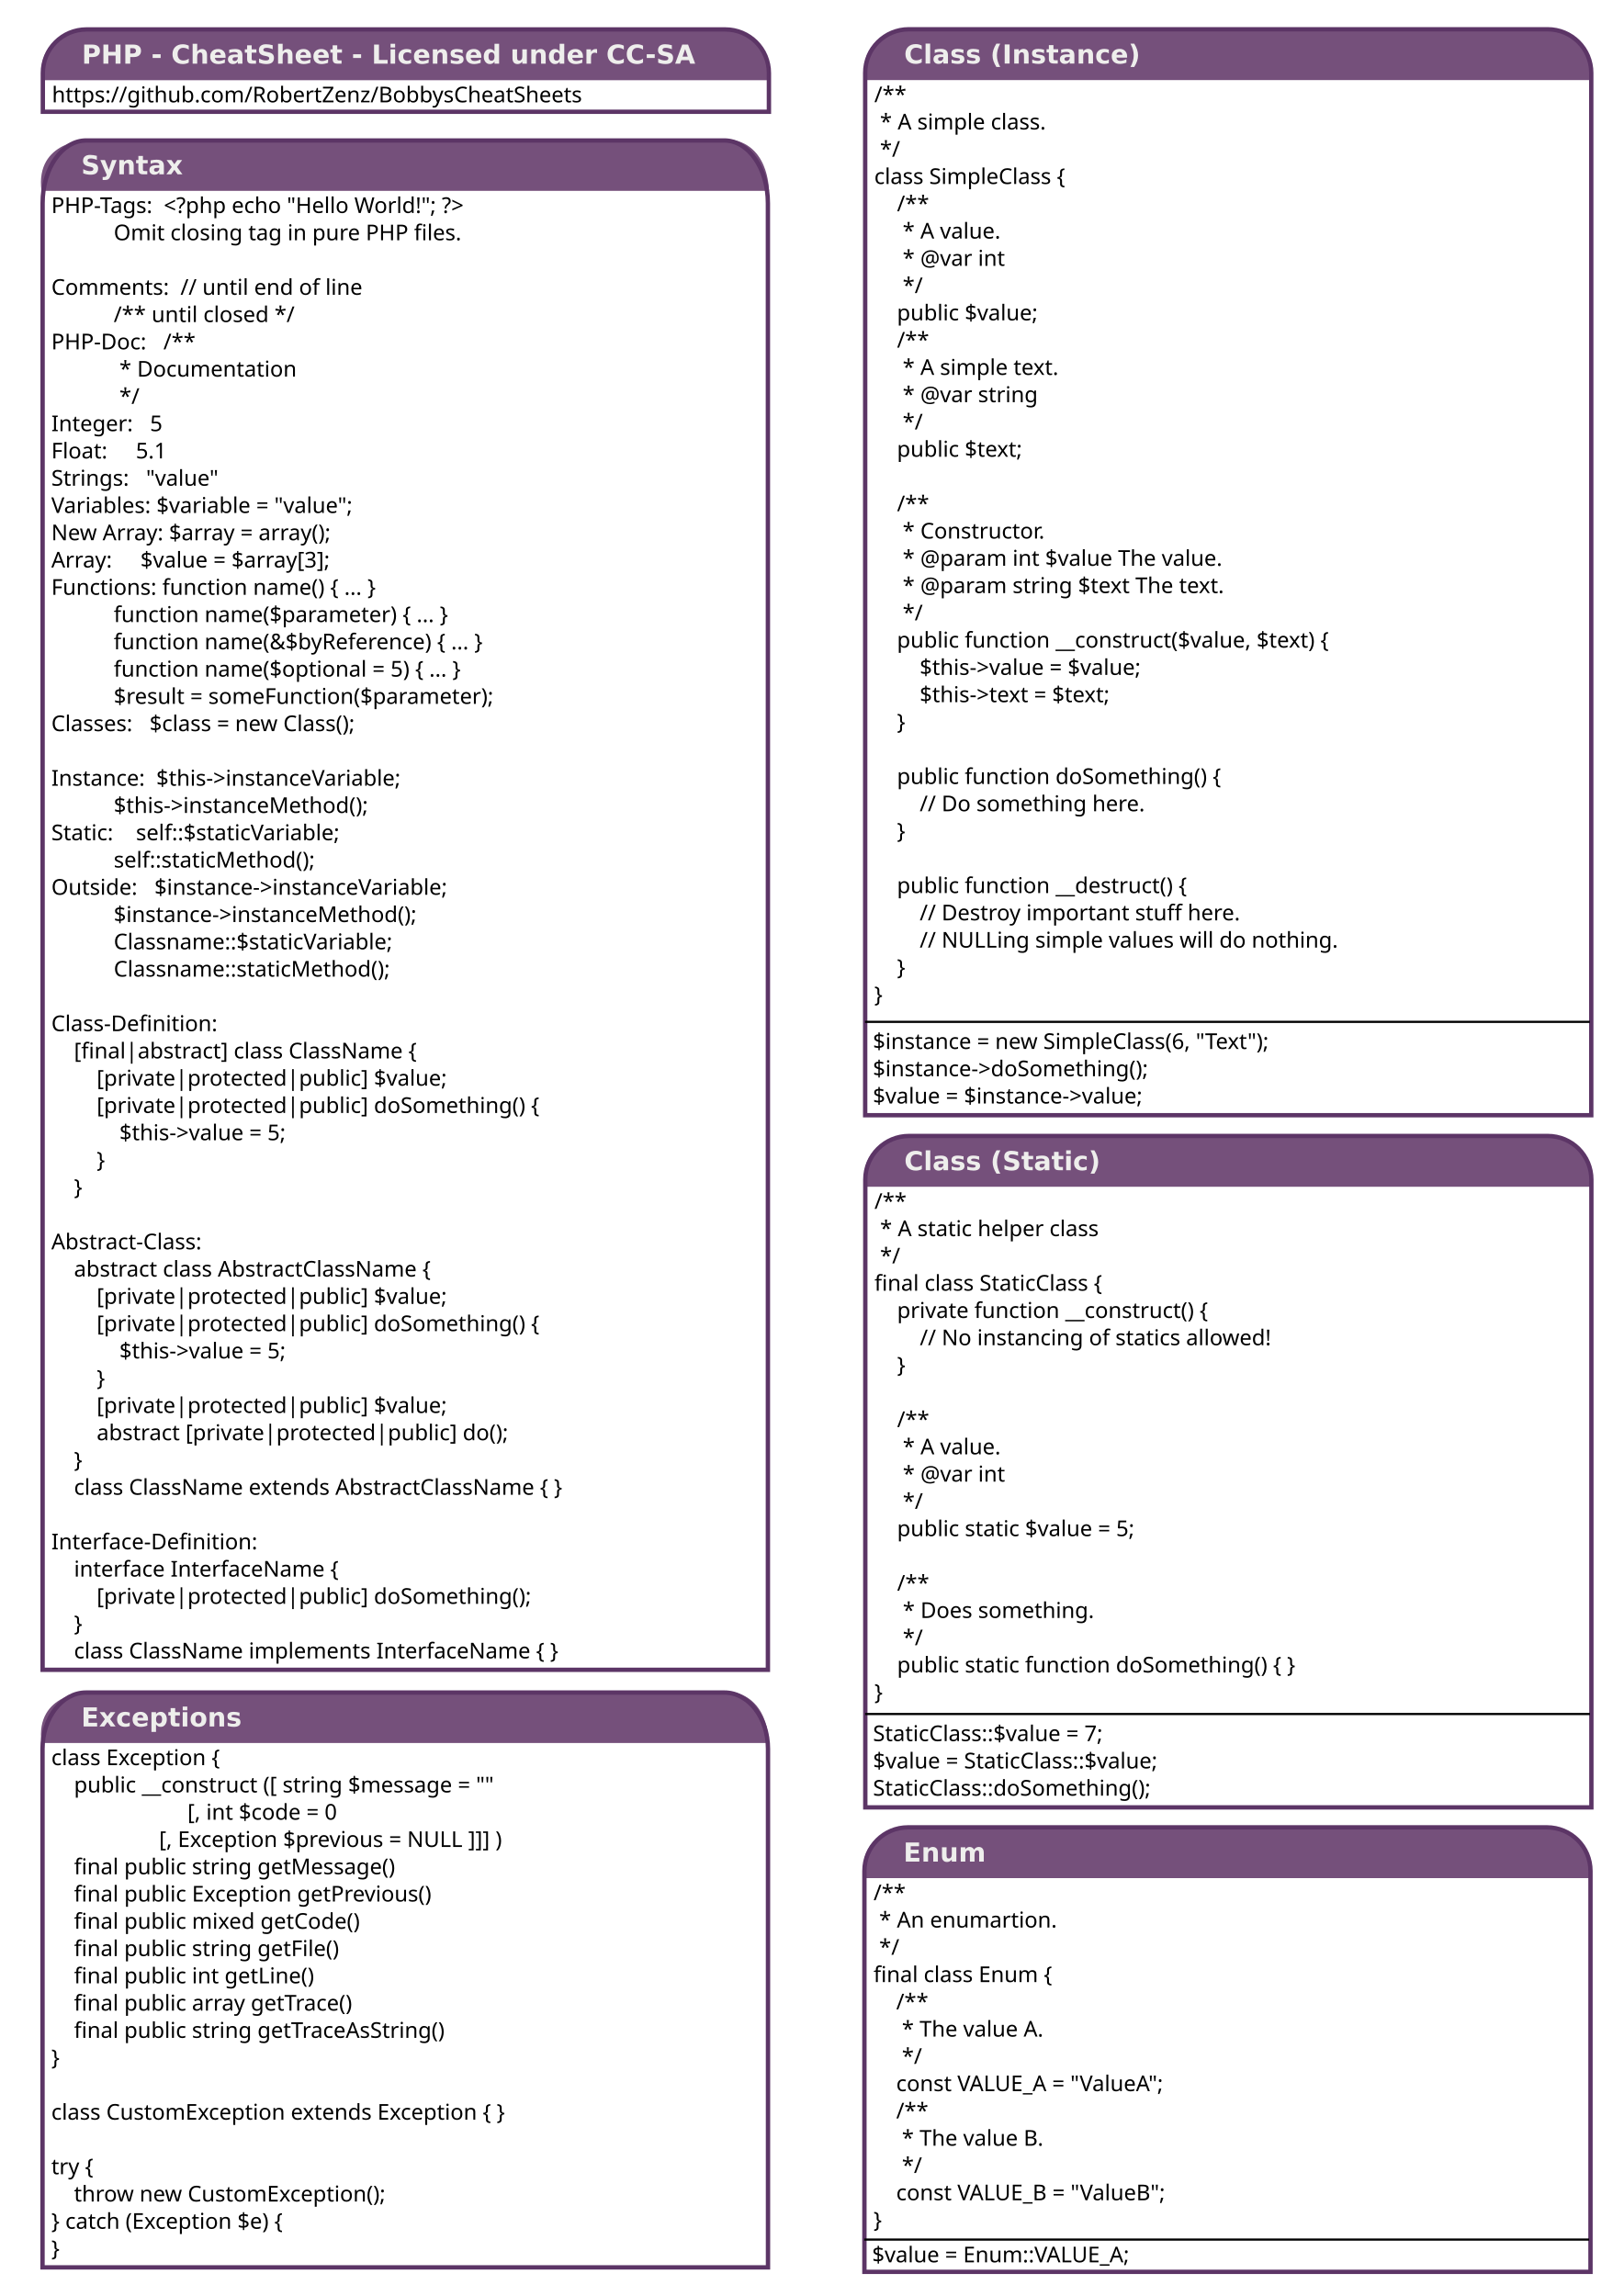
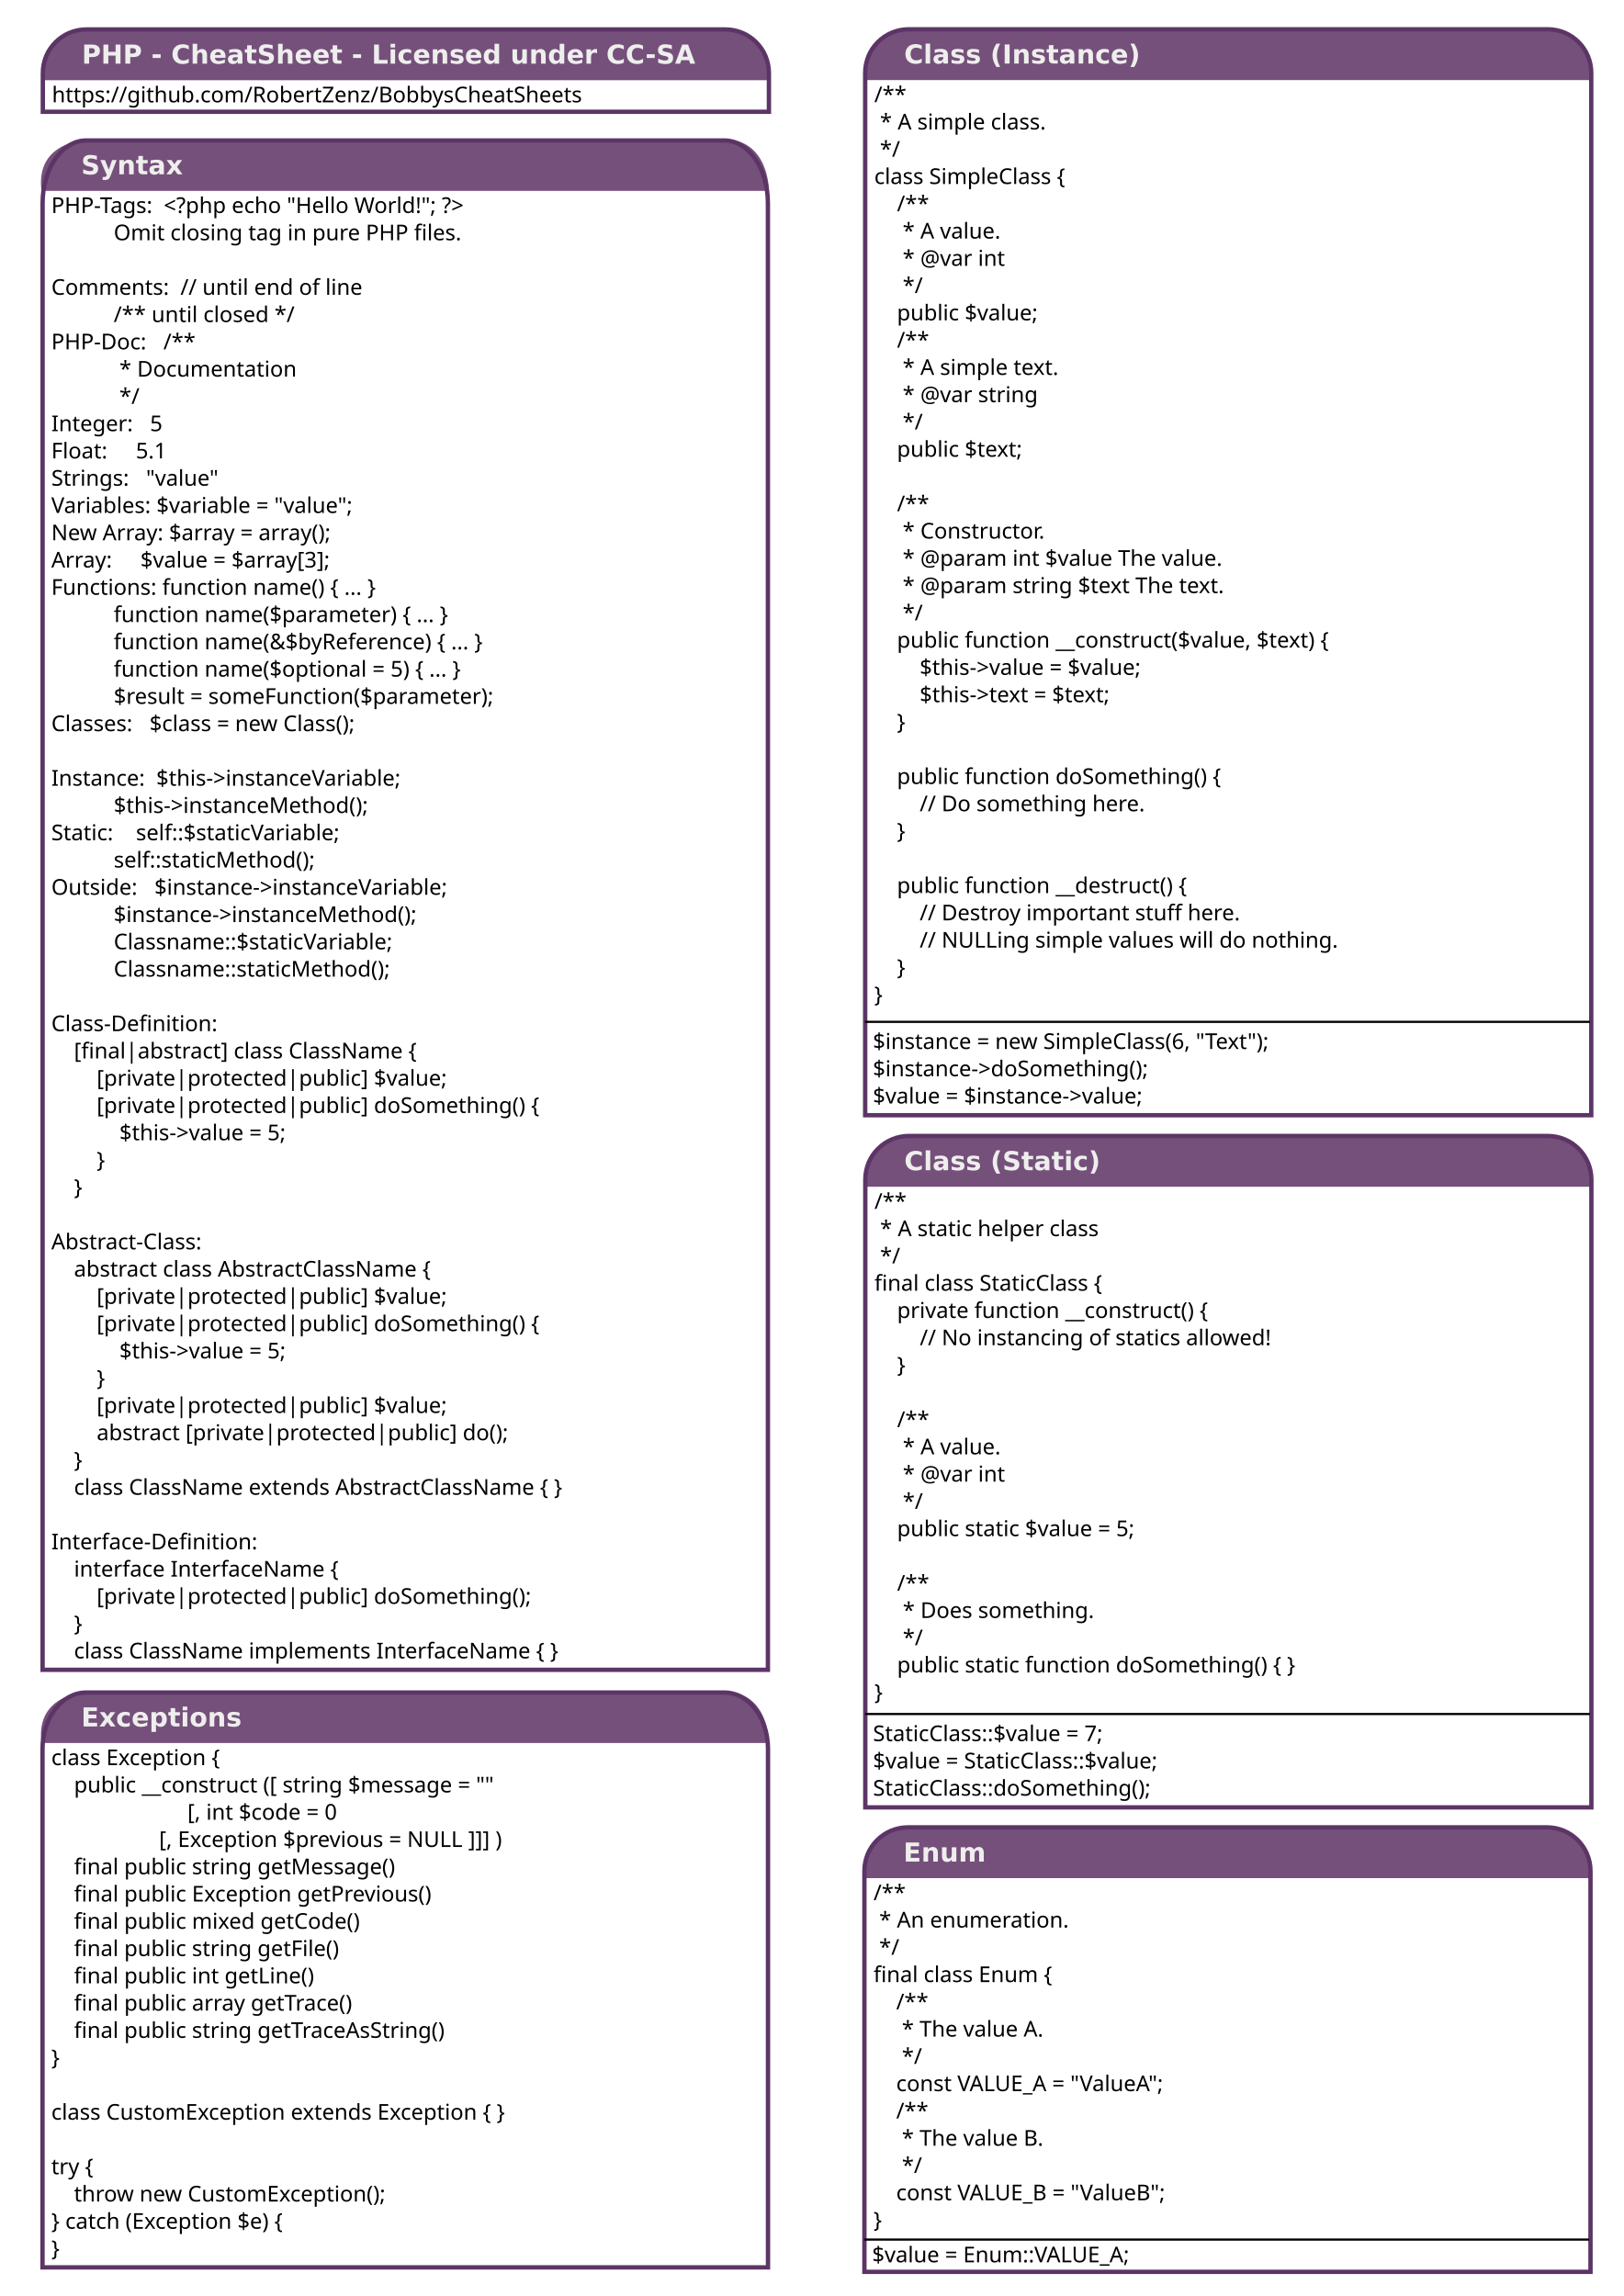
<svg xmlns="http://www.w3.org/2000/svg" width="744.094" height="1052.362" id="svg2" version="1.1">
  <defs id="defs4" />
  <g id="layer1">
    <path style="fill:#75507b;fill-opacity:1;stroke:none" d="m 396.162,36.694 333.35,0 c 0,0 0.26,-23.739 -20.953,-23.739 -21.213,0 -290.73,0.209 -290.73,0.209 0,0 -24.698,0.296 -21.668,23.529 z" id="path3763" />
    <path style="fill:none;stroke:#5c3566;stroke-width:2;stroke-linecap:round;stroke-linejoin:miter;stroke-miterlimit:4;stroke-opacity:1;stroke-dasharray:none" d="m 416.486,13.42 292.741,0 c 11.08,0 20,8.92 20,20 l 0,477.741 -332.741,0 0,-477.741 c 0,-11.08 8.92,-20 20,-20 z" id="rect2987" />
    <text xml:space="preserve" style="font-size:40px;font-style:normal;font-weight:normal;line-height:125%;letter-spacing:0px;word-spacing:0px;fill:#eeeeec;fill-opacity:1;stroke:none;font-family:Sans" x="414.345" y="29.118" id="text3759">
      <tspan id="tspan3761" x="414.345" y="29.118" style="font-size:12px;font-style:normal;font-variant:normal;font-weight:bold;font-stretch:normal;fill:#eeeeec;font-family:DejaVu Sans;-inkscape-font-specification:DejaVu Sans Bold">Class (Instance)</tspan>
    </text>
    <text xml:space="preserve" style="font-size:10px;font-style:normal;font-variant:normal;font-weight:normal;font-stretch:normal;line-height:125%;letter-spacing:0px;word-spacing:0px;fill:#000000;fill-opacity:1;stroke:none;font-family:Droid Sans Mono;-inkscape-font-specification:Droid Sans Mono" x="400.66" y="46.834" id="text3765">
      <tspan x="400.66" y="46.834" id="tspan3841">/**</tspan>
      <tspan x="400.66" y="59.334" id="tspan4147"> * A simple class.</tspan>
      <tspan x="400.66" y="71.834" id="tspan4149"> */</tspan>
      <tspan x="400.66" y="84.334" id="tspan4151">class SimpleClass {</tspan>
      <tspan x="400.66" y="96.834" id="tspan4153">    /**</tspan>
      <tspan x="400.66" y="109.334" id="tspan4155">     * A value.</tspan>
      <tspan x="400.66" y="121.834" id="tspan4157">     * @var int</tspan>
      <tspan x="400.66" y="134.334" id="tspan4159">     */</tspan>
      <tspan x="400.66" y="146.834" id="tspan4161">    public $value;</tspan>
      <tspan x="400.66" y="159.334" id="tspan4163">    /**</tspan>
      <tspan x="400.66" y="171.834" id="tspan4165">     * A simple text.</tspan>
      <tspan x="400.66" y="184.334" id="tspan4167">     * @var string</tspan>
      <tspan x="400.66" y="196.834" id="tspan4169">     */</tspan>
      <tspan x="400.66" y="209.334" id="tspan4171">    public $text;</tspan>
      <tspan x="400.66" y="221.834" id="tspan4173" />
      <tspan x="400.66" y="234.334" id="tspan4175">    /**</tspan>
      <tspan x="400.66" y="246.834" id="tspan4177">     * Constructor.</tspan>
      <tspan x="400.66" y="259.334" id="tspan4179">     * @param int $value The value.</tspan>
      <tspan x="400.66" y="271.834" id="tspan4181">     * @param string $text The text.</tspan>
      <tspan x="400.66" y="284.334" id="tspan4183">     */</tspan>
      <tspan x="400.66" y="296.834" id="tspan4185">    public function __construct($value, $text) {</tspan>
      <tspan x="400.66" y="309.334" id="tspan4187">        $this-&gt;value = $value;</tspan>
      <tspan x="400.66" y="321.834" id="tspan4189">        $this-&gt;text = $text;</tspan>
      <tspan x="400.66" y="334.334" id="tspan4191">    }</tspan>
      <tspan x="400.66" y="346.834" id="tspan4193" />
      <tspan x="400.66" y="359.334" id="tspan4195">    public function doSomething() {</tspan>
      <tspan x="400.66" y="371.834" id="tspan4197">        // Do something here.</tspan>
      <tspan x="400.66" y="384.334" id="tspan4199">    }</tspan>
      <tspan x="400.66" y="396.834" id="tspan4201" />
      <tspan x="400.66" y="409.334" id="tspan4203">    public function __destruct() {</tspan>
      <tspan x="400.66" y="421.834" id="tspan4205">        // Destroy important stuff here.</tspan>
      <tspan x="400.66" y="434.334" id="tspan4207">        // NULLing simple values will do nothing.</tspan>
      <tspan x="400.66" y="446.834" id="tspan4209">    }</tspan>
      <tspan x="400.66" y="459.334" id="tspan4211">}</tspan>
    </text>
    <text xml:space="preserve" style="font-size:10px;font-style:normal;font-variant:normal;font-weight:normal;font-stretch:normal;line-height:125%;letter-spacing:0px;word-spacing:0px;fill:#000000;fill-opacity:1;stroke:none;font-family:Droid Sans Mono;-inkscape-font-specification:Droid Sans Mono" x="400" y="480.791" id="text4213">
      <tspan id="tspan4215" x="400" y="480.791">$instance = new SimpleClass(6, "Text");</tspan>
      <tspan x="400" y="493.291" id="tspan4217">$instance-&gt;doSomething();</tspan>
      <tspan x="400" y="505.791" id="tspan4219">$value = $instance-&gt;value;</tspan>
    </text>
    <path style="fill:#5c3566;stroke:#000000;stroke-width:1px;stroke-linecap:butt;stroke-linejoin:miter;stroke-opacity:1" d="m 396.429,468.362 332.143,0" id="path4223" />
    <path style="fill:#75507b;fill-opacity:1;stroke:none" d="m 396.217,543.943 333.35,0 c 0,0 0.26,-23.739 -20.953,-23.739 -21.213,0 -290.73,0.209 -290.73,0.209 0,0 -24.698,0.296 -21.668,23.529 z" id="path3763-2" />
    <path style="fill:none;stroke:#5c3566;stroke-width:2;stroke-linecap:round;stroke-linejoin:miter;stroke-miterlimit:4;stroke-opacity:1;stroke-dasharray:none" d="m 416.541,520.669 292.741,0 c 11.08,0 20,8.92 20,20 l 0,287.741 -332.741,0 0,-287.741 c 0,-11.08 8.92,-20 20,-20 z" id="rect2987-9" />
    <text xml:space="preserve" style="font-size:40px;font-style:normal;font-weight:normal;line-height:125%;letter-spacing:0px;word-spacing:0px;fill:#eeeeec;fill-opacity:1;stroke:none;font-family:Sans" x="414.4" y="536.367" id="text3759-1">
      <tspan x="414.4" y="536.367" style="font-size:12px;font-style:normal;font-variant:normal;font-weight:bold;font-stretch:normal;fill:#eeeeec;font-family:DejaVu Sans;-inkscape-font-specification:DejaVu Sans Bold" id="tspan4393">Class (Static)</tspan>
    </text>
    <text xml:space="preserve" style="font-size:10px;font-style:normal;font-variant:normal;font-weight:normal;font-stretch:normal;line-height:125%;letter-spacing:0px;word-spacing:0px;fill:#000000;fill-opacity:1;stroke:none;font-family:Droid Sans Mono;-inkscape-font-specification:Droid Sans Mono" x="400.714" y="554.083" id="text3765-2">
      <tspan x="400.714" y="554.083" id="tspan4765">/**</tspan>
      <tspan x="400.714" y="566.583" id="tspan4956"> * A static helper class</tspan>
      <tspan x="400.714" y="579.083" id="tspan4958"> */</tspan>
      <tspan x="400.714" y="591.583" id="tspan4960">final class StaticClass {</tspan>
      <tspan x="400.714" y="604.083" id="tspan4962">    private function __construct() {</tspan>
      <tspan x="400.714" y="616.583" id="tspan4964">        // No instancing of statics allowed!</tspan>
      <tspan x="400.714" y="629.083" id="tspan4966">    }</tspan>
      <tspan x="400.714" y="641.583" id="tspan4968" />
      <tspan x="400.714" y="654.083" id="tspan4970">    /**</tspan>
      <tspan x="400.714" y="666.583" id="tspan4972">     * A value.</tspan>
      <tspan x="400.714" y="679.083" id="tspan4974">     * @var int</tspan>
      <tspan x="400.714" y="691.583" id="tspan4976">     */</tspan>
      <tspan x="400.714" y="704.083" id="tspan4978">    public static $value = 5;</tspan>
      <tspan x="400.714" y="716.583" id="tspan4980" />
      <tspan x="400.714" y="729.083" id="tspan4982">    /**</tspan>
      <tspan x="400.714" y="741.583" id="tspan4984">     * Does something.</tspan>
      <tspan x="400.714" y="754.083" id="tspan4986">     */</tspan>
      <tspan x="400.714" y="766.583" id="tspan4988">    public static function doSomething() { }</tspan>
      <tspan x="400.714" y="779.083" id="tspan4990">}</tspan>
    </text>
    <text xml:space="preserve" style="font-size:10px;font-style:normal;font-variant:normal;font-weight:normal;font-stretch:normal;line-height:125%;letter-spacing:0px;word-spacing:0px;fill:#000000;fill-opacity:1;stroke:none;font-family:Droid Sans Mono;-inkscape-font-specification:Droid Sans Mono" x="400.054" y="798.04" id="text4213-5">
      <tspan x="400.054" y="798.04" id="tspan4219-9">StaticClass::$value = 7;</tspan>
      <tspan x="400.054" y="810.54" id="tspan4997">$value = StaticClass::$value;</tspan>
      <tspan x="400.054" y="823.04" id="tspan4999">StaticClass::doSomething();</tspan>
    </text>
    <path style="fill:#5c3566;stroke:#000000;stroke-width:1px;stroke-linecap:butt;stroke-linejoin:miter;stroke-opacity:1" d="m 396.483,785.611 332.143,0" id="path4223-7" />
    <path style="fill:#75507b;fill-opacity:1;stroke:none" d="m 395.809,860.833 333.35,0 c 0,0 0.26,-23.739 -20.953,-23.739 -21.213,0 -290.73,0.209 -290.73,0.209 0,0 -24.698,0.296 -21.668,23.529 z" id="path3763-2-6" />
    <path style="fill:none;stroke:#5c3566;stroke-width:2;stroke-linecap:round;stroke-linejoin:miter;stroke-miterlimit:4;stroke-opacity:1;stroke-dasharray:none" d="m 416.133,837.559 292.741,0 c 11.08,0 20,8.92 20,20 l 0,183.741 -332.741,0 0,-183.741 c 0,-11.08 8.92,-20 20,-20 z" id="rect2987-9-8" />
    <text xml:space="preserve" style="font-size:40px;font-style:normal;font-weight:normal;line-height:125%;letter-spacing:0px;word-spacing:0px;fill:#eeeeec;fill-opacity:1;stroke:none;font-family:Sans" x="413.992" y="853.257" id="text3759-1-6">
      <tspan x="413.992" y="853.257" style="font-size:12px;font-style:normal;font-variant:normal;font-weight:bold;font-stretch:normal;fill:#eeeeec;font-family:DejaVu Sans;-inkscape-font-specification:DejaVu Sans Bold" id="tspan4393-9">Enum</tspan>
    </text>
    <text xml:space="preserve" style="font-size:10px;font-style:normal;font-variant:normal;font-weight:normal;font-stretch:normal;line-height:125%;letter-spacing:0px;word-spacing:0px;fill:#000000;fill-opacity:1;stroke:none;font-family:Droid Sans Mono;-inkscape-font-specification:Droid Sans Mono" x="400.307" y="870.973" id="text3765-2-9">
      <tspan x="400.307" y="870.973" id="tspan5314">/**</tspan>
-       <tspan x="400.307" y="883.473" id="tspan5406"> * An enumartion.</tspan>
+       <tspan x="400.307" y="883.473" id="tspan5406"> * An enumeration.</tspan>
      <tspan x="400.307" y="895.973" id="tspan5408"> */</tspan>
      <tspan x="400.307" y="908.473" id="tspan5410">final class Enum {</tspan>
      <tspan x="400.307" y="920.973" id="tspan5412">    /**</tspan>
      <tspan x="400.307" y="933.473" id="tspan5414">     * The value A.</tspan>
      <tspan x="400.307" y="945.973" id="tspan5416">     */</tspan>
      <tspan x="400.307" y="958.473" id="tspan5418">    const VALUE_A = "ValueA";</tspan>
      <tspan x="400.307" y="970.973" id="tspan5420">    /**</tspan>
      <tspan x="400.307" y="983.473" id="tspan5422">     * The value B.</tspan>
      <tspan x="400.307" y="995.973" id="tspan5424">     */</tspan>
      <tspan x="400.307" y="1008.473" id="tspan5426">    const VALUE_B = "ValueB";</tspan>
      <tspan x="400.307" y="1020.973" id="tspan5428">}</tspan>
    </text>
    <text xml:space="preserve" style="font-size:10px;font-style:normal;font-variant:normal;font-weight:normal;font-stretch:normal;line-height:125%;letter-spacing:0px;word-spacing:0px;fill:#000000;fill-opacity:1;stroke:none;font-family:Droid Sans Mono;-inkscape-font-specification:Droid Sans Mono" x="399.647" y="1036.93" id="text4213-5-2">
      <tspan x="399.647" y="1036.93" id="tspan4999-1">$value = Enum::VALUE_A;</tspan>
    </text>
    <path style="fill:#5c3566;stroke:#000000;stroke-width:1px;stroke-linecap:butt;stroke-linejoin:miter;stroke-opacity:1" d="m 396.075,1026.501 332.143,0" id="path4223-7-7" />
    <path style="fill:#75507b;fill-opacity:1;stroke:none" d="m 19.305,36.766 333.35,0 c 0,0 0.26,-23.739 -20.953,-23.739 -21.213,0 -290.73,0.209 -290.73,0.209 0,0 -24.698,0.296 -21.668,23.529 z" id="path3763-5" />
    <path style="fill:none;stroke:#5c3566;stroke-width:2;stroke-linecap:round;stroke-linejoin:miter;stroke-miterlimit:4;stroke-opacity:1;stroke-dasharray:none" d="m 39.629,13.491 292.741,0 c 11.08,0 20,8.92 20,20 l 0,17.741 -332.741,0 0,-17.741 c 0,-11.08 8.92,-20 20,-20 z" id="rect2987-0" />
    <text xml:space="preserve" style="font-size:40px;font-style:normal;font-weight:normal;line-height:125%;letter-spacing:0px;word-spacing:0px;fill:#eeeeec;fill-opacity:1;stroke:none;font-family:Sans" x="37.488" y="29.19" id="text3759-3">
      <tspan id="tspan3761-6" x="37.488" y="29.19" style="font-size:12px;font-style:normal;font-variant:normal;font-weight:bold;font-stretch:normal;fill:#eeeeec;font-family:DejaVu Sans;-inkscape-font-specification:DejaVu Sans Bold">PHP - CheatSheet - Licensed under CC-SA</tspan>
    </text>
    <text xml:space="preserve" style="font-size:10px;font-style:normal;font-variant:normal;font-weight:normal;font-stretch:normal;line-height:125%;letter-spacing:0px;word-spacing:0px;fill:#000000;fill-opacity:1;stroke:none;font-family:Droid Sans Mono;-inkscape-font-specification:Droid Sans Mono" x="23.803" y="46.906" id="text3765-8">
      <tspan x="23.803" y="46.906" id="tspan4211-6">https://github.com/RobertZenz/BobbysCheatSheets</tspan>
    </text>
    <path style="fill:#75507b;fill-opacity:1;stroke:none" d="m 19.02,87.48 333.35,0 c 0,0 0.26,-23.739 -20.953,-23.739 -21.213,0 -290.73,0.209 -290.73,0.209 0,0 -24.698,0.296 -21.668,23.529 z" id="path3763-5-7" />
    <path style="fill:none;stroke:#5c3566;stroke-width:2;stroke-linecap:round;stroke-linejoin:miter;stroke-miterlimit:4;stroke-opacity:1;stroke-dasharray:none" d="m 39.502,64.385 292.425,0 c 11.068,0 19.978,12.819 19.978,28.743 l 0,672.211 -332.382,0 0,-672.211 c 0,-15.924 8.91,-28.743 19.978,-28.743 z" id="rect2987-0-2" />
    <text xml:space="preserve" style="font-size:40px;font-style:normal;font-weight:normal;line-height:125%;letter-spacing:0px;word-spacing:0px;fill:#eeeeec;fill-opacity:1;stroke:none;font-family:Sans" x="37.202" y="79.904" id="text3759-3-2">
      <tspan id="tspan3761-6-8" x="37.202" y="79.904" style="font-size:12px;font-style:normal;font-variant:normal;font-weight:bold;font-stretch:normal;fill:#eeeeec;font-family:DejaVu Sans;-inkscape-font-specification:DejaVu Sans Bold">Syntax</tspan>
    </text>
    <text xml:space="preserve" style="font-size:10px;font-style:normal;font-variant:normal;font-weight:normal;font-stretch:normal;line-height:125%;letter-spacing:0px;word-spacing:0px;fill:#000000;fill-opacity:1;stroke:none;font-family:Droid Sans Mono;-inkscape-font-specification:Droid Sans Mono" x="23.517" y="97.62" id="text3765-8-2">
      <tspan x="23.517" y="97.62" id="tspan5277">PHP-Tags:  &lt;?php echo "Hello World!"; ?&gt;</tspan>
      <tspan x="23.517" y="110.12" id="tspan6710">           Omit closing tag in pure PHP files.</tspan>
      <tspan x="23.517" y="122.62" id="tspan6712" />
      <tspan x="23.517" y="135.12" id="tspan6714">Comments:  // until end of line</tspan>
      <tspan x="23.517" y="147.62" id="tspan6716">           /** until closed */</tspan>
      <tspan x="23.517" y="160.12" id="tspan6718">PHP-Doc:   /**</tspan>
      <tspan x="23.517" y="172.62" id="tspan6720">            * Documentation</tspan>
      <tspan x="23.517" y="185.12" id="tspan6722">            */</tspan>
      <tspan x="23.517" y="197.62" id="tspan6724">Integer:   5</tspan>
      <tspan x="23.517" y="210.12" id="tspan6726">Float:     5.1</tspan>
      <tspan x="23.517" y="222.62" id="tspan6728">Strings:   "value"</tspan>
      <tspan x="23.517" y="235.12" id="tspan6730">Variables: $variable = "value";</tspan>
      <tspan x="23.517" y="247.62" id="tspan6732">New Array: $array = array();</tspan>
      <tspan x="23.517" y="260.12" id="tspan6734">Array:     $value = $array[3];</tspan>
      <tspan x="23.517" y="272.62" id="tspan6736">Functions: function name() { ... }</tspan>
      <tspan x="23.517" y="285.12" id="tspan6738">           function name($parameter) { ... }</tspan>
      <tspan x="23.517" y="297.62" id="tspan6740">           function name(&amp;$byReference) { ... }</tspan>
      <tspan x="23.517" y="310.12" id="tspan6742">           function name($optional = 5) { ... }</tspan>
      <tspan x="23.517" y="322.62" id="tspan6744">           $result = someFunction($parameter);</tspan>
      <tspan x="23.517" y="335.12" id="tspan6746">Classes:   $class = new Class();</tspan>
      <tspan x="23.517" y="347.62" id="tspan6748" />
      <tspan x="23.517" y="360.12" id="tspan6750">Instance:  $this-&gt;instanceVariable;</tspan>
      <tspan x="23.517" y="372.62" id="tspan6752">           $this-&gt;instanceMethod();</tspan>
      <tspan x="23.517" y="385.12" id="tspan6754">Static:    self::$staticVariable;</tspan>
      <tspan x="23.517" y="397.62" id="tspan6756">           self::staticMethod();</tspan>
      <tspan x="23.517" y="410.12" id="tspan6758">Outside:   $instance-&gt;instanceVariable;</tspan>
      <tspan x="23.517" y="422.62" id="tspan6760">           $instance-&gt;instanceMethod();</tspan>
      <tspan x="23.517" y="435.12" id="tspan6762">           Classname::$staticVariable;</tspan>
      <tspan x="23.517" y="447.62" id="tspan6764">           Classname::staticMethod();</tspan>
      <tspan x="23.517" y="460.12" id="tspan6766" />
      <tspan x="23.517" y="472.62" id="tspan6768">Class-Definition:</tspan>
      <tspan x="23.517" y="485.12" id="tspan6770">    [final|abstract] class ClassName {</tspan>
      <tspan x="23.517" y="497.62" id="tspan6772">        [private|protected|public] $value;</tspan>
      <tspan x="23.517" y="510.12" id="tspan6774">        [private|protected|public] doSomething() {</tspan>
      <tspan x="23.517" y="522.62" id="tspan6776">            $this-&gt;value = 5;</tspan>
      <tspan x="23.517" y="535.12" id="tspan6778">        }</tspan>
      <tspan x="23.517" y="547.62" id="tspan6780">    }</tspan>
      <tspan x="23.517" y="560.12" id="tspan6782" />
      <tspan x="23.517" y="572.62" id="tspan6784">Abstract-Class:</tspan>
      <tspan x="23.517" y="585.12" id="tspan6786">    abstract class AbstractClassName {</tspan>
      <tspan x="23.517" y="597.62" id="tspan6788">        [private|protected|public] $value;</tspan>
      <tspan x="23.517" y="610.12" id="tspan6790">        [private|protected|public] doSomething() {</tspan>
      <tspan x="23.517" y="622.62" id="tspan6792">            $this-&gt;value = 5;</tspan>
      <tspan x="23.517" y="635.12" id="tspan6794">        }</tspan>
      <tspan x="23.517" y="647.62" id="tspan6796">        [private|protected|public] $value;</tspan>
      <tspan x="23.517" y="660.12" id="tspan6798">        abstract [private|protected|public] do();</tspan>
      <tspan x="23.517" y="672.62" id="tspan6800">    }</tspan>
      <tspan x="23.517" y="685.12" id="tspan6802">    class ClassName extends AbstractClassName { }</tspan>
      <tspan x="23.517" y="697.62" id="tspan7582" />
      <tspan x="23.517" y="710.12" id="tspan6804">Interface-Definition:</tspan>
      <tspan x="23.517" y="722.62" id="tspan6806">    interface InterfaceName {</tspan>
      <tspan x="23.517" y="735.12" id="tspan6808">        [private|protected|public] doSomething();</tspan>
      <tspan x="23.517" y="747.62" id="tspan6810">    }</tspan>
      <tspan x="23.517" y="760.12" id="tspan6812">    class ClassName implements InterfaceName { }</tspan>
    </text>
    <path style="fill:#75507b;fill-opacity:1;stroke:none" d="m 19.02,798.909 333.35,0 c 0,0 0.26,-23.739 -20.953,-23.739 -21.213,0 -290.73,0.209 -290.73,0.209 0,0 -24.698,0.296 -21.668,23.529 z" id="path3763-2-6-5" />
    <path style="fill:none;stroke:#5c3566;stroke-width:2;stroke-linecap:round;stroke-linejoin:miter;stroke-miterlimit:4;stroke-opacity:1;stroke-dasharray:none" d="m 39.464,775.771 292.501,0 c 11.071,0 19.984,11.535 19.984,25.863 l 0,237.605 -332.468,0 0,-237.605 c 0,-14.328 8.913,-25.863 19.984,-25.863 z" id="rect2987-9-8-8" />
    <text xml:space="preserve" style="font-size:40px;font-style:normal;font-weight:normal;line-height:125%;letter-spacing:0px;word-spacing:0px;fill:#eeeeec;fill-opacity:1;stroke:none;font-family:Sans" x="37.202" y="791.332" id="text3759-1-6-3">
      <tspan x="37.202" y="791.332" style="font-size:12px;font-style:normal;font-variant:normal;font-weight:bold;font-stretch:normal;fill:#eeeeec;font-family:DejaVu Sans;-inkscape-font-specification:DejaVu Sans Bold" id="tspan4393-9-4">Exceptions</tspan>
    </text>
    <text xml:space="preserve" style="font-size:10px;font-style:normal;font-variant:normal;font-weight:normal;font-stretch:normal;line-height:125%;letter-spacing:0px;word-spacing:0px;fill:#000000;fill-opacity:1;stroke:none;font-family:Droid Sans Mono;-inkscape-font-specification:Droid Sans Mono" x="23.517" y="809.049" id="text3765-2-9-2">
      <tspan x="23.517" y="809.049" id="tspan7766">class Exception {</tspan>
      <tspan x="23.517" y="821.549" id="tspan7890">    public __construct ([ string $message = ""</tspan>
      <tspan x="23.517" y="834.049" id="tspan7892">                        [, int $code = 0</tspan>
      <tspan x="23.517" y="846.549" id="tspan7782">                   [, Exception $previous = NULL ]]] )</tspan>
      <tspan x="23.517" y="859.049" id="tspan7883">    final public string getMessage()</tspan>
      <tspan x="23.517" y="871.549" id="tspan7784">    final public Exception getPrevious()</tspan>
      <tspan x="23.517" y="884.049" id="tspan7786">    final public mixed getCode()</tspan>
      <tspan x="23.517" y="896.549" id="tspan7788">    final public string getFile()</tspan>
      <tspan x="23.517" y="909.049" id="tspan7790">    final public int getLine()</tspan>
      <tspan x="23.517" y="921.549" id="tspan7792">    final public array getTrace()</tspan>
      <tspan x="23.517" y="934.049" id="tspan7794">    final public string getTraceAsString()</tspan>
      <tspan x="23.517" y="946.549" id="tspan7859">}</tspan>
      <tspan x="23.517" y="959.049" id="tspan7863" />
      <tspan x="23.517" y="971.549" id="tspan7865">class CustomException extends Exception { }</tspan>
      <tspan x="23.517" y="984.049" id="tspan7867" />
      <tspan x="23.517" y="996.549" id="tspan7869">try {</tspan>
      <tspan x="23.517" y="1009.049" id="tspan7871">    throw new CustomException();</tspan>
      <tspan x="23.517" y="1021.549" id="tspan7875">} catch (Exception $e) {</tspan>
      <tspan x="23.517" y="1034.049" id="tspan7877">}</tspan>
      <tspan x="23.517" y="1046.549" id="tspan7879" />
    </text>
  </g>
</svg>
